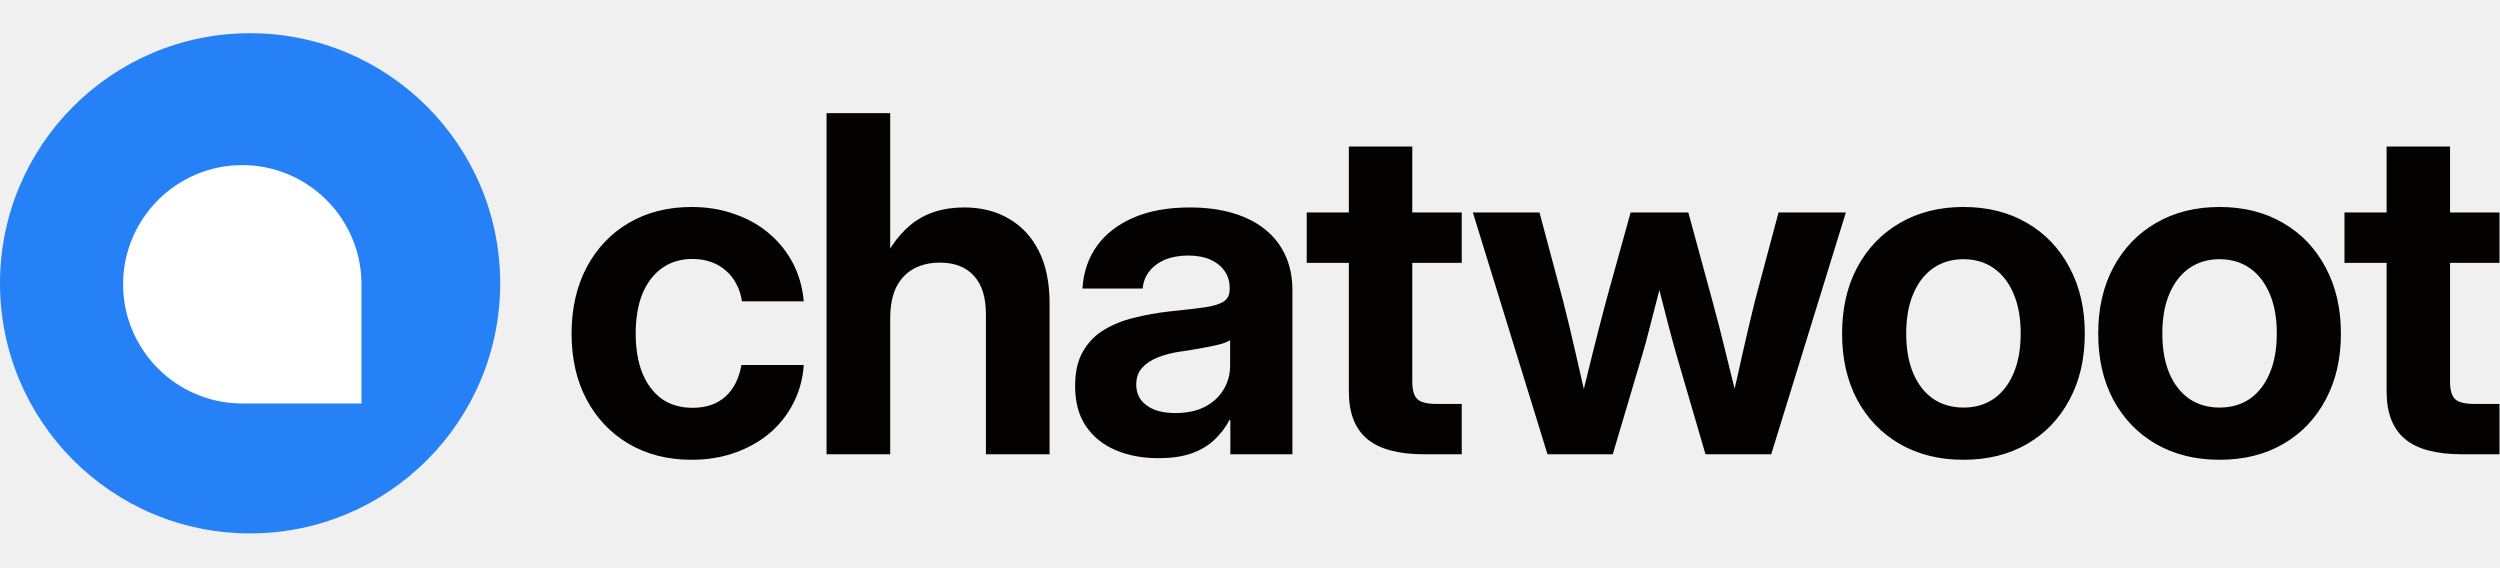
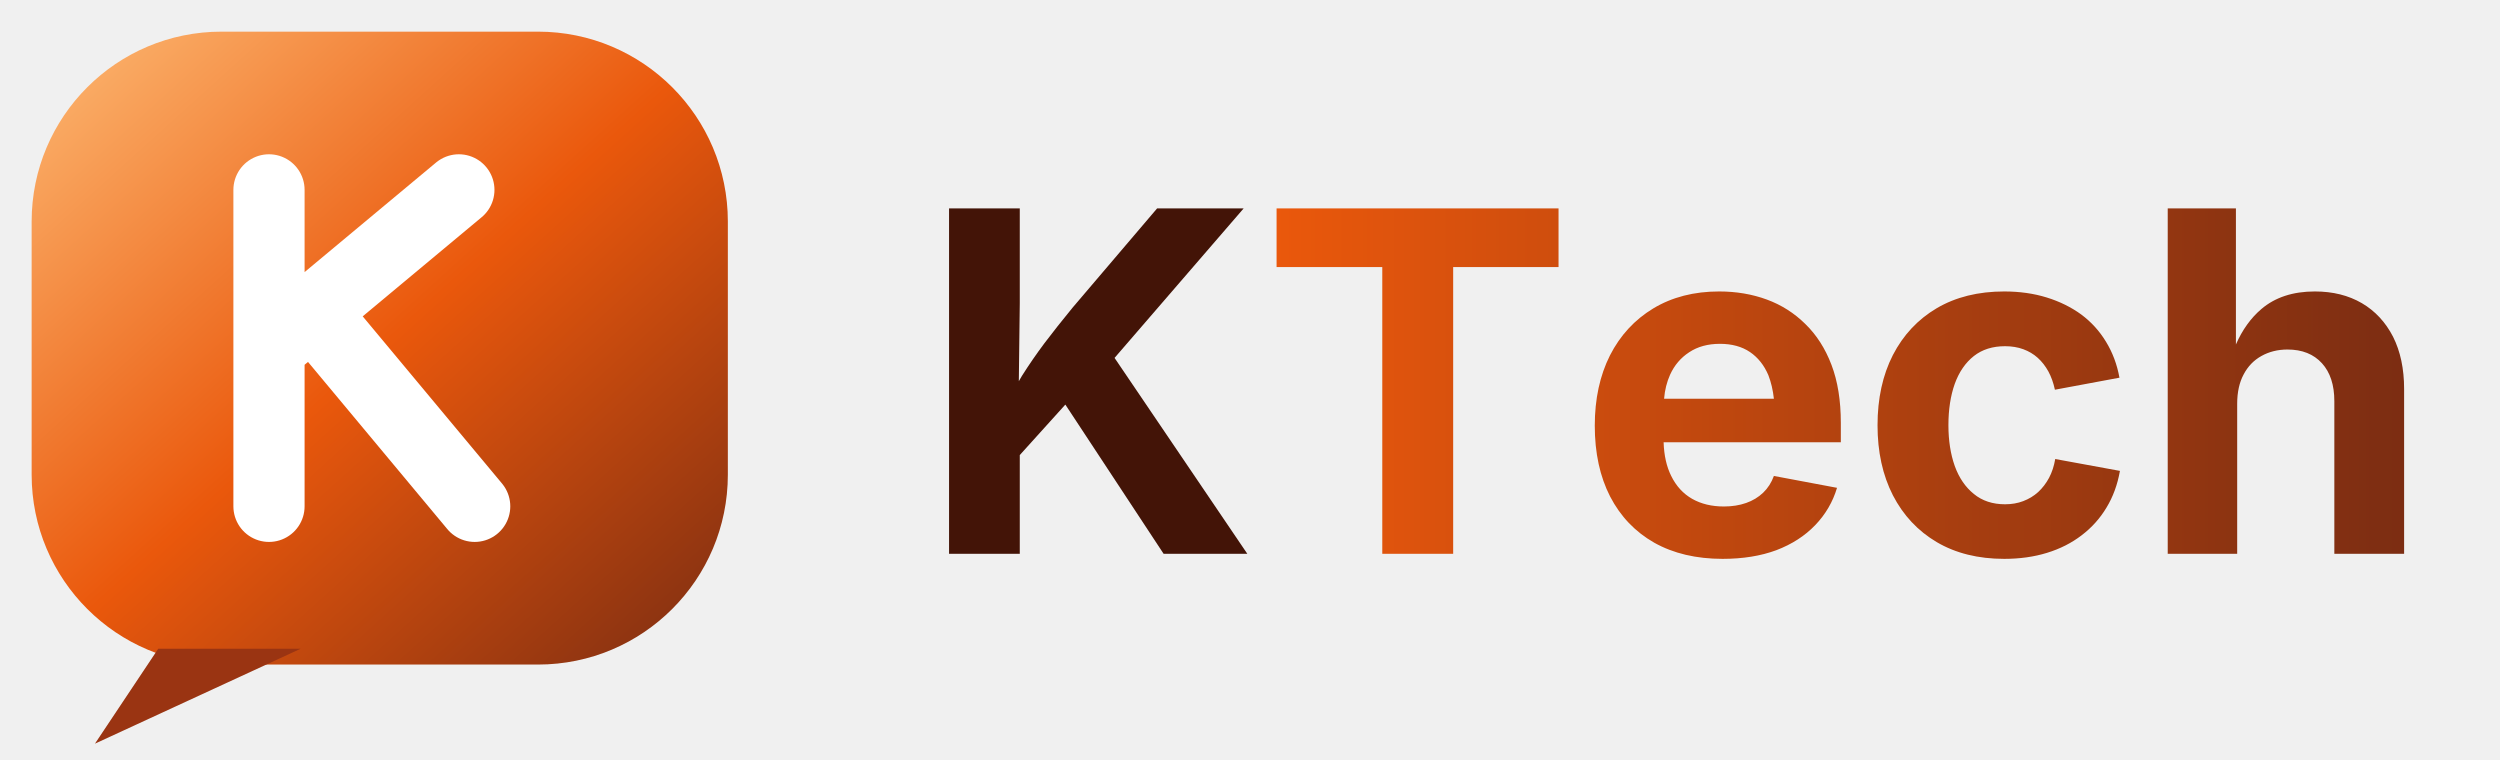
- <svg xmlns="http://www.w3.org/2000/svg" width="2559" height="581" viewBox="0 0 2559 581" fill="none">
-   <path d="M256 546C397.385 546 512 431.385 512 290C512 148.615 397.385 34 256 34C114.615 34 0 148.615 0 290C0 431.385 114.615 546 256 546Z" fill="#2781F6" />
-   <path d="M367 410H247.99C182.388 410 129 356.608 129 290.989C129 225.392 182.388 172 247.992 172C313.612 172 367 225.392 367 290.989V410Z" fill="white" stroke="white" stroke-width="6" />
-   <path d="M707.875 470.625C683.5 470.625 662.016 465.156 643.422 454.219C624.984 443.281 610.609 428.125 600.297 408.75C590.141 389.375 585.062 366.953 585.062 341.484C585.062 316.016 590.141 293.516 600.297 273.984C610.609 254.453 624.984 239.219 643.422 228.281C662.016 217.344 683.5 211.875 707.875 211.875C723.812 211.875 738.5 214.297 751.938 219.141C765.531 223.828 777.328 230.469 787.328 239.062C797.484 247.656 805.609 257.812 811.703 269.531C817.797 281.25 821.469 294.219 822.719 308.438H759.438C758.5 301.875 756.625 296.016 753.812 290.859C751.156 285.547 747.641 281.016 743.266 277.266C739.047 273.359 734.047 270.391 728.266 268.359C722.641 266.172 716.156 265.078 708.812 265.078C696.781 265.078 686.391 268.203 677.641 274.453C668.891 280.703 662.172 289.531 657.484 300.938C652.953 312.344 650.688 325.859 650.688 341.484C650.688 356.953 652.953 370.391 657.484 381.797C662.172 393.203 668.812 402.031 677.406 408.281C686.156 414.375 696.625 417.422 708.812 417.422C716.156 417.422 722.641 416.406 728.266 414.375C733.891 412.344 738.734 409.453 742.797 405.703C747.016 401.797 750.453 397.188 753.109 391.875C755.766 386.406 757.719 380.312 758.969 373.594H822.719C821.781 387.656 818.266 400.625 812.172 412.5C806.234 424.219 798.188 434.453 788.031 443.203C777.875 451.797 766 458.516 752.406 463.359C738.812 468.203 723.969 470.625 707.875 470.625ZM911.209 326.484V465H846.053V115.781H911.209V281.25H898.319C906.288 259.375 917.459 242.422 931.834 230.391C946.366 218.359 964.725 212.344 986.913 212.344C1004.41 212.344 1019.65 216.172 1032.62 223.828C1045.74 231.328 1055.98 242.344 1063.32 256.875C1070.66 271.406 1074.33 289.141 1074.33 310.078V465H1009.18V321.562C1009.18 304.219 1005.04 291.094 996.756 282.188C988.631 273.281 977.069 268.828 962.069 268.828C952.069 268.828 943.241 270.859 935.584 274.922C927.928 278.984 921.913 285.234 917.538 293.672C913.319 302.109 911.209 313.047 911.209 326.484ZM1185.79 468.984C1169.39 468.984 1154.78 466.25 1141.97 460.781C1129.15 455.312 1119 447.109 1111.5 436.172C1104.15 425.234 1100.48 411.562 1100.48 395.156C1100.48 381.094 1103.06 369.453 1108.22 360.234C1113.53 350.859 1120.64 343.438 1129.54 337.969C1138.61 332.344 1149 328.125 1160.72 325.312C1172.43 322.344 1184.62 320.156 1197.28 318.75C1212.59 317.188 1224.7 315.781 1233.61 314.531C1242.51 313.125 1248.92 311.094 1252.83 308.438C1256.73 305.781 1258.68 301.719 1258.68 296.25V294.609C1258.68 288.047 1256.97 282.344 1253.53 277.5C1250.09 272.5 1245.25 268.594 1239 265.781C1232.75 262.969 1225.17 261.562 1216.26 261.562C1207.36 261.562 1199.47 262.969 1192.59 265.781C1185.87 268.594 1180.48 272.578 1176.42 277.734C1172.51 282.734 1170.25 288.594 1169.62 295.312H1107.98C1109.08 278.438 1114.08 263.828 1122.98 251.484C1132.04 239.141 1144.54 229.531 1160.48 222.656C1176.58 215.781 1195.72 212.344 1217.9 212.344C1234.47 212.344 1249.23 214.297 1262.2 218.203C1275.33 222.109 1286.34 227.734 1295.25 235.078C1304.31 242.422 1311.18 251.328 1315.87 261.797C1320.56 272.109 1322.9 283.75 1322.9 296.719V465H1259.39V430.078H1258.45C1254.23 437.891 1248.92 444.766 1242.51 450.703C1236.26 456.484 1228.45 461.016 1219.08 464.297C1209.86 467.422 1198.76 468.984 1185.79 468.984ZM1203.14 422.812C1214.86 422.812 1224.86 420.703 1233.14 416.484C1241.58 412.109 1247.98 406.25 1252.36 398.906C1256.89 391.562 1259.15 383.281 1259.15 374.062V348.281C1257.12 349.531 1254.39 350.703 1250.95 351.797C1247.67 352.734 1243.68 353.672 1239 354.609C1234.47 355.547 1229.47 356.484 1224 357.422C1218.68 358.359 1213.14 359.219 1207.36 360C1199.23 361.25 1191.81 363.203 1185.09 365.859C1178.37 368.516 1172.98 372.109 1168.92 376.641C1165.01 381.016 1163.06 386.719 1163.06 393.75C1163.06 399.688 1164.7 404.922 1167.98 409.453C1171.42 413.828 1176.11 417.188 1182.04 419.531C1187.98 421.719 1195.01 422.812 1203.14 422.812ZM1496.24 217.5V269.062H1337.57V217.5H1496.24ZM1380.69 150H1445.61V390.703C1445.61 399.297 1447.33 405.234 1450.77 408.516C1454.21 411.797 1460.69 413.438 1470.22 413.438C1474.13 413.438 1478.66 413.438 1483.82 413.438C1489.13 413.438 1493.27 413.438 1496.24 413.438V465C1492.02 465 1486.32 465 1479.13 465C1472.1 465 1464.99 465 1457.8 465C1431.39 465 1411.94 459.766 1399.44 449.297C1386.94 438.828 1380.69 422.656 1380.69 400.781V150ZM1584.03 465L1507.62 217.5H1575.82L1599.73 307.031C1604.26 324.688 1608.63 342.891 1612.85 361.641C1617.07 380.391 1621.29 398.828 1625.51 416.953H1616.6C1621.13 398.828 1625.67 380.391 1630.2 361.641C1634.88 342.891 1639.57 324.688 1644.26 307.031L1669.1 217.5H1728.17L1752.54 307.031C1757.38 324.688 1762.07 342.891 1766.6 361.641C1771.13 380.391 1775.67 398.828 1780.2 416.953H1771.06C1775.43 398.828 1779.65 380.391 1783.71 361.641C1787.93 342.891 1792.23 324.688 1796.6 307.031L1820.51 217.5H1889.42L1813.01 465H1745.74L1716.45 364.688C1713.63 354.844 1710.9 344.844 1708.24 334.688C1705.59 324.375 1702.93 314.062 1700.28 303.75C1697.78 293.281 1695.12 282.969 1692.31 272.812H1704.96C1702.31 282.969 1699.57 293.281 1696.76 303.75C1694.1 314.062 1691.45 324.375 1688.79 334.688C1686.29 344.844 1683.56 354.844 1680.59 364.688L1650.82 465H1584.03ZM2009.78 470.625C1985.09 470.625 1963.38 465.234 1944.62 454.453C1926.03 443.672 1911.5 428.594 1901.03 409.219C1890.72 389.844 1885.56 367.266 1885.56 341.484C1885.56 315.703 1890.72 293.125 1901.03 273.75C1911.5 254.219 1926.03 239.062 1944.62 228.281C1963.38 217.344 1985.09 211.875 2009.78 211.875C2034.62 211.875 2056.34 217.344 2074.94 228.281C2093.53 239.062 2107.98 254.219 2118.3 273.75C2128.77 293.125 2134 315.703 2134 341.484C2134 367.266 2128.77 389.844 2118.3 409.219C2107.98 428.594 2093.53 443.672 2074.94 454.453C2056.34 465.234 2034.62 470.625 2009.78 470.625ZM2009.78 417.188C2021.66 417.188 2031.97 414.219 2040.72 408.281C2049.47 402.188 2056.27 393.438 2061.11 382.031C2065.95 370.625 2068.38 357.109 2068.38 341.484C2068.38 325.547 2065.95 311.953 2061.11 300.703C2056.27 289.297 2049.47 280.547 2040.72 274.453C2031.97 268.359 2021.66 265.312 2009.78 265.312C1998.06 265.312 1987.75 268.359 1978.84 274.453C1970.09 280.547 1963.3 289.297 1958.45 300.703C1953.61 311.953 1951.19 325.547 1951.19 341.484C1951.19 357.266 1953.61 370.859 1958.45 382.266C1963.3 393.516 1970.09 402.188 1978.84 408.281C1987.75 414.219 1998.06 417.188 2009.78 417.188ZM2271.94 470.625C2247.26 470.625 2225.54 465.234 2206.79 454.453C2188.19 443.672 2173.66 428.594 2163.19 409.219C2152.88 389.844 2147.72 367.266 2147.72 341.484C2147.72 315.703 2152.88 293.125 2163.19 273.75C2173.66 254.219 2188.19 239.062 2206.79 228.281C2225.54 217.344 2247.26 211.875 2271.94 211.875C2296.79 211.875 2318.51 217.344 2337.1 228.281C2355.69 239.062 2370.15 254.219 2380.46 273.75C2390.93 293.125 2396.16 315.703 2396.16 341.484C2396.16 367.266 2390.93 389.844 2380.46 409.219C2370.15 428.594 2355.69 443.672 2337.1 454.453C2318.51 465.234 2296.79 470.625 2271.94 470.625ZM2271.94 417.188C2283.82 417.188 2294.13 414.219 2302.88 408.281C2311.63 402.188 2318.43 393.438 2323.27 382.031C2328.12 370.625 2330.54 357.109 2330.54 341.484C2330.54 325.547 2328.12 311.953 2323.27 300.703C2318.43 289.297 2311.63 280.547 2302.88 274.453C2294.13 268.359 2283.82 265.312 2271.94 265.312C2260.22 265.312 2249.91 268.359 2241.01 274.453C2232.26 280.547 2225.46 289.297 2220.62 300.703C2215.77 311.953 2213.35 325.547 2213.35 341.484C2213.35 357.266 2215.77 370.859 2220.62 382.266C2225.46 393.516 2232.26 402.188 2241.01 408.281C2249.91 414.219 2260.22 417.188 2271.94 417.188ZM2558.48 217.5V269.062H2399.81V217.5H2558.48ZM2442.93 150H2507.86V390.703C2507.86 399.297 2509.57 405.234 2513.01 408.516C2516.45 411.797 2522.93 413.438 2532.47 413.438C2536.37 413.438 2540.9 413.438 2546.06 413.438C2551.37 413.438 2555.51 413.438 2558.48 413.438V465C2554.26 465 2548.56 465 2541.37 465C2534.34 465 2527.23 465 2520.04 465C2493.64 465 2474.18 459.766 2461.68 449.297C2449.18 438.828 2442.93 422.656 2442.93 400.781V150Z" fill="#040101" />
+ <svg xmlns="http://www.w3.org/2000/svg" width="158" height="48" viewBox="0 0 158 48">
+   <defs>
+     <linearGradient id="kt-mark" x1="0" y1="0" x2="1" y2="1">
+       <stop offset="0" stop-color="#FDBA74" />
+       <stop offset=".5" stop-color="#EA580C" />
+       <stop offset="1" stop-color="#7C2D12" />
+     </linearGradient>
+   </defs>
+   <rect x="2" y="2" width="44" height="40" rx="12" fill="url(#kt-mark)" />
+   <path d="M10 41 L6 47 L19 41Z" fill="#9A3412" />
+   <path d="M17 12v20M17 22l12-10M20 20l10 12" stroke="#fff" stroke-width="4.5" stroke-linecap="round" stroke-linejoin="round" fill="none" />
+   <defs>
+     <linearGradient id="kt-word" x1="0" y1="0" x2="1" y2="0">
+       <stop offset="0" stop-color="#EA580C" />
+       <stop offset="1" stop-color="#7C2D12" />
+     </linearGradient>
+   </defs>
+   <path d="M64.45 35L59.98 35L59.98 13.17L64.45 13.17L64.45 19.14L64.39 24.09Q64.49 23.91 64.59 23.75L64.59 23.75Q65.24 22.72 66.01 21.69Q66.79 20.66 67.79 19.44L67.79 19.44L73.13 13.17L78.60 13.17L70.44 22.62L78.83 35L73.54 35L67.33 25.57L64.45 28.76L64.45 35Z" fill="#431407" />
+   <path d="M87.36 16.88L80.68 16.88L80.68 13.17L98.50 13.17L98.50 16.88L91.84 16.88L91.84 35L87.36 35L87.36 16.88ZM108.87 35.32L108.87 35.32Q106.37 35.32 104.55 34.30Q102.74 33.27 101.76 31.38Q100.79 29.49 100.79 26.90L100.79 26.90Q100.79 24.37 101.75 22.46Q102.72 20.56 104.49 19.49Q106.27 18.42 108.65 18.42L108.65 18.42Q110.27 18.42 111.66 18.93Q113.05 19.44 114.10 20.48Q115.16 21.51 115.75 23.06Q116.34 24.61 116.34 26.72L116.34 26.72L116.34 27.95L105.14 27.95Q105.18 29.20 105.62 30.08L105.62 30.08Q106.09 31.04 106.95 31.53Q107.80 32.01 108.95 32.01L108.95 32.01Q109.72 32.01 110.35 31.79Q110.98 31.57 111.43 31.14Q111.88 30.71 112.11 30.08L112.11 30.08L116.10 30.83Q115.70 32.17 114.72 33.19Q113.74 34.21 112.27 34.77Q110.79 35.32 108.87 35.32ZM105.17 25.20L105.17 25.20L112.11 25.20Q112.02 24.38 111.76 23.71L111.76 23.71Q111.36 22.77 110.60 22.25Q109.83 21.73 108.70 21.73L108.70 21.73Q107.56 21.73 106.76 22.26Q105.96 22.78 105.55 23.68L105.55 23.68Q105.24 24.37 105.17 25.20ZM126.67 35.32L126.67 35.32Q124.20 35.32 122.40 34.26Q120.61 33.20 119.63 31.30Q118.66 29.40 118.66 26.88L118.66 26.88Q118.66 24.34 119.63 22.44Q120.61 20.54 122.40 19.48Q124.20 18.42 126.67 18.42L126.67 18.42Q128.12 18.42 129.35 18.80Q130.58 19.18 131.54 19.88Q132.49 20.59 133.10 21.60Q133.72 22.61 133.95 23.87L133.95 23.87L129.87 24.63Q129.73 23.98 129.46 23.48Q129.18 22.97 128.78 22.61Q128.39 22.26 127.87 22.07Q127.35 21.88 126.72 21.88L126.72 21.88Q125.54 21.88 124.75 22.50Q123.95 23.13 123.54 24.26Q123.14 25.39 123.14 26.87L123.14 26.87Q123.14 28.32 123.54 29.45Q123.95 30.58 124.75 31.22Q125.54 31.87 126.72 31.87L126.72 31.87Q127.35 31.87 127.87 31.67Q128.40 31.47 128.81 31.10Q129.22 30.72 129.50 30.20Q129.78 29.67 129.89 29.01L129.89 29.01L133.98 29.76Q133.75 31.06 133.13 32.08Q132.52 33.10 131.56 33.83Q130.61 34.56 129.37 34.94Q128.14 35.32 126.67 35.32ZM141.39 25.52L141.39 25.52L141.39 35L137.00 35L137.00 13.17L141.31 13.17L141.31 21.77Q141.92 20.38 142.92 19.53L142.92 19.53Q144.22 18.42 146.30 18.42L146.30 18.42Q148 18.42 149.27 19.16Q150.53 19.90 151.24 21.28Q151.94 22.67 151.94 24.58L151.94 24.58L151.94 35L147.53 35L147.53 25.35Q147.53 23.82 146.75 22.96Q145.96 22.09 144.57 22.09L144.57 22.09Q143.65 22.09 142.92 22.50Q142.20 22.90 141.80 23.66Q141.39 24.42 141.39 25.52Z" fill="url(#kt-word)" />
</svg>
